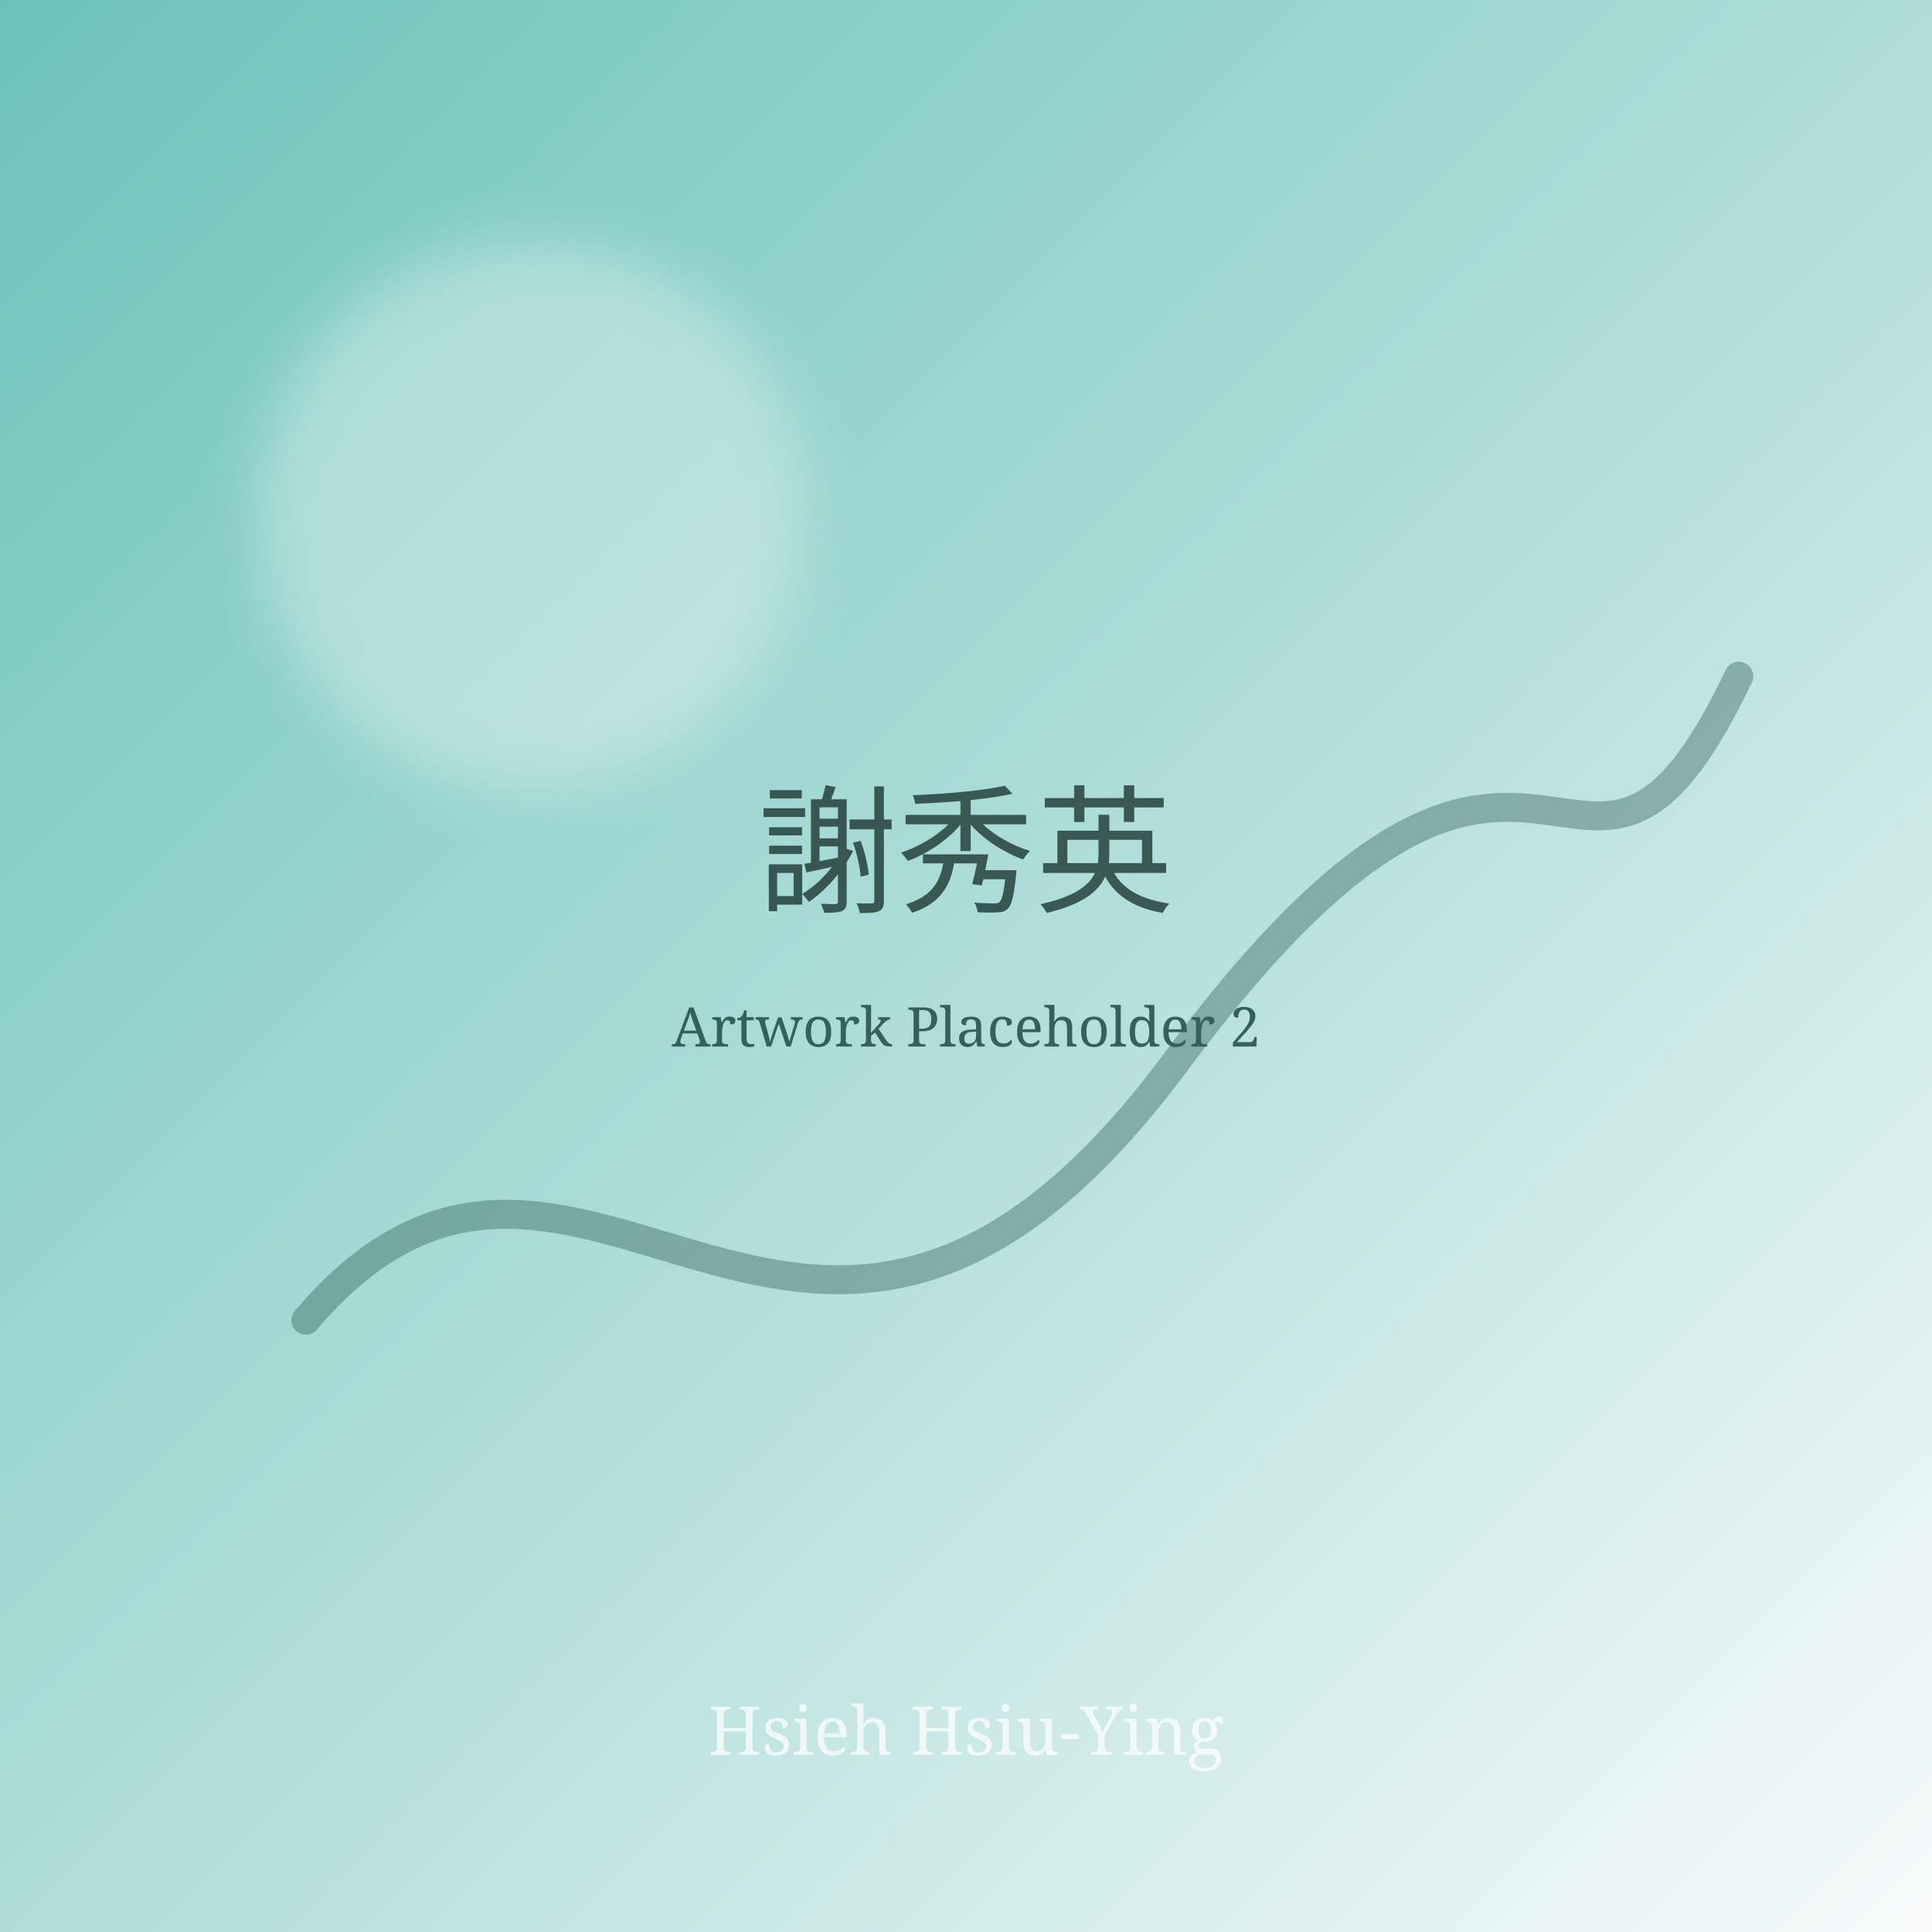
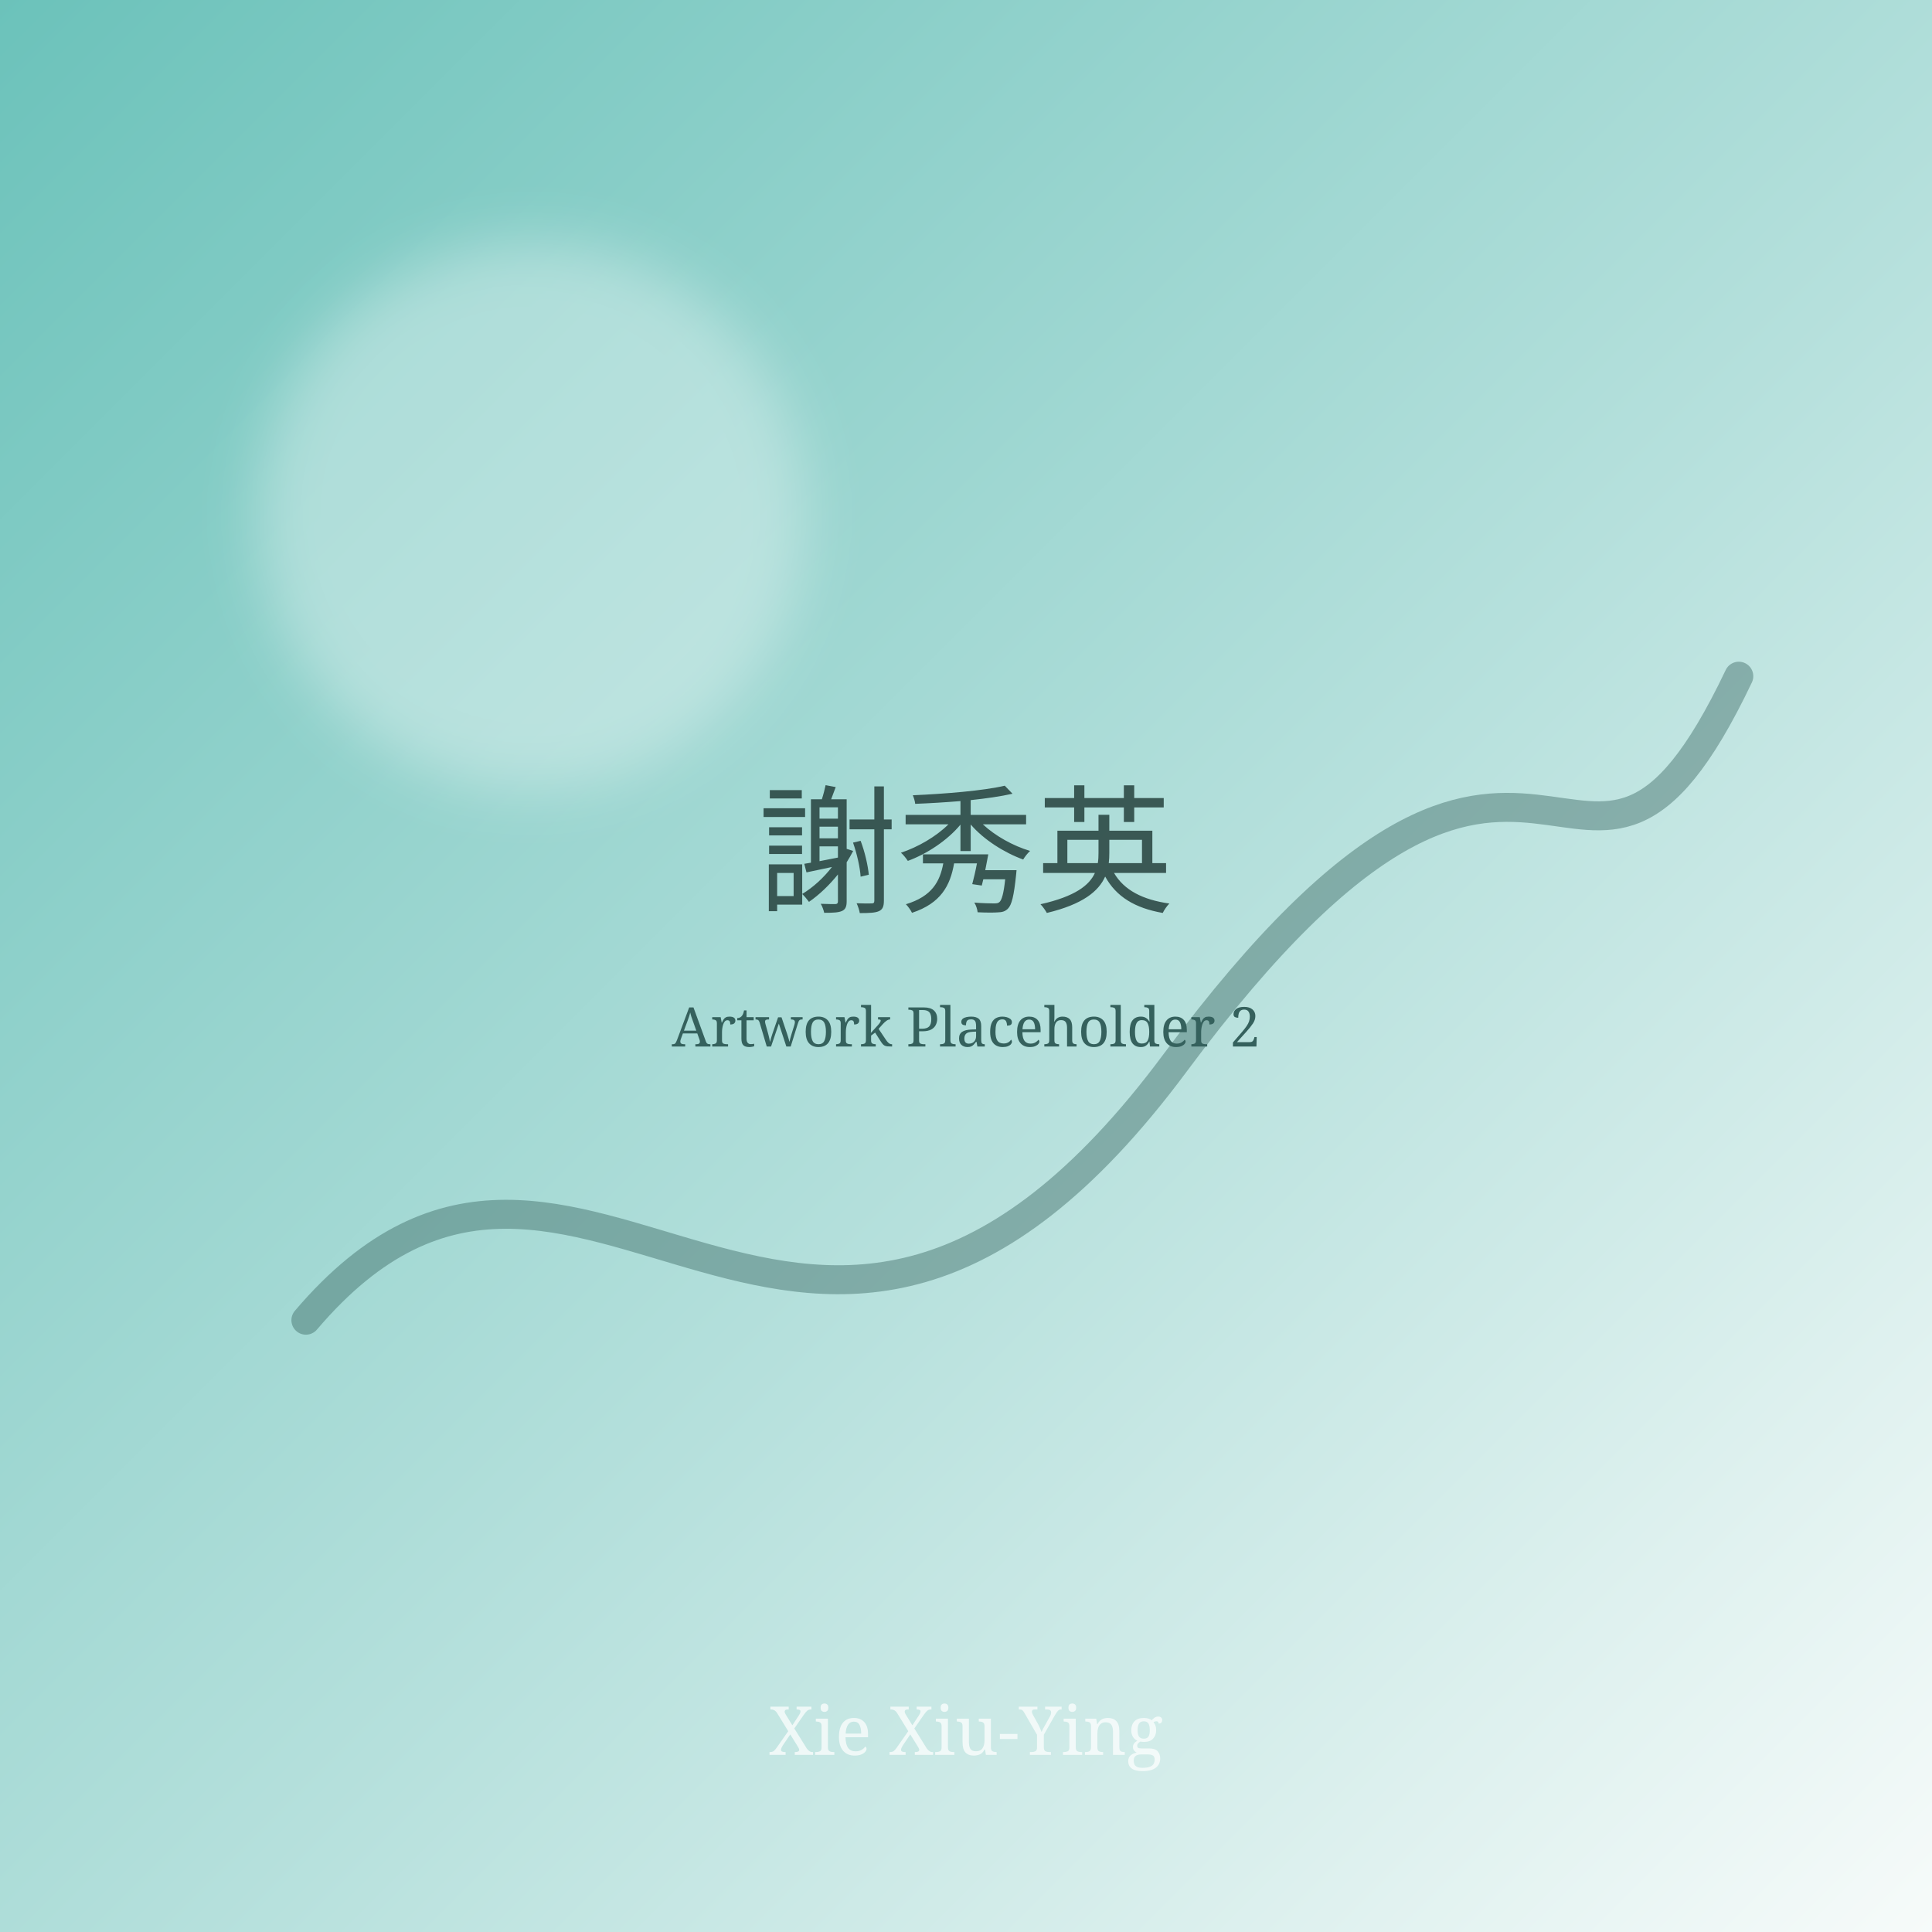
<svg xmlns="http://www.w3.org/2000/svg" viewBox="0 0 1200 1200">
  <defs>
    <linearGradient id="g" x1="0" x2="1" y1="0" y2="1">
      <stop stop-color="#6bc2ba" />
      <stop offset=".55" stop-color="#b5e0dc" />
      <stop offset="1" stop-color="#f7fbfa" />
    </linearGradient>
    <filter id="blur">
      <feGaussianBlur stdDeviation="18" />
    </filter>
  </defs>
  <rect width="1200" height="1200" fill="url(#g)" />
  <circle cx="330" cy="320" r="170" fill="#ffffff55" filter="url(#blur)" />
  <path d="M190 820 C360 620 500 970 730 660 S980 630 1080 420" fill="none" stroke="#35615d" stroke-width="18" stroke-linecap="round" opacity=".42" />
  <text x="600" y="560" text-anchor="middle" font-family="serif" font-size="86" fill="#203a37" opacity=".82">謝秀英</text>
  <text x="600" y="650" text-anchor="middle" font-family="serif" font-size="34" fill="#35615d">Artwork Placeholder 2</text>
-   <text x="600" y="1090" text-anchor="middle" font-family="serif" font-size="42" fill="#ffffff" opacity=".72">Hsieh Hsiu-Ying</text>
+   <text x="600" y="1090" text-anchor="middle" font-family="serif" font-size="42" fill="#ffffff" opacity=".72">Xie Xiu-Ying</text>
</svg>
